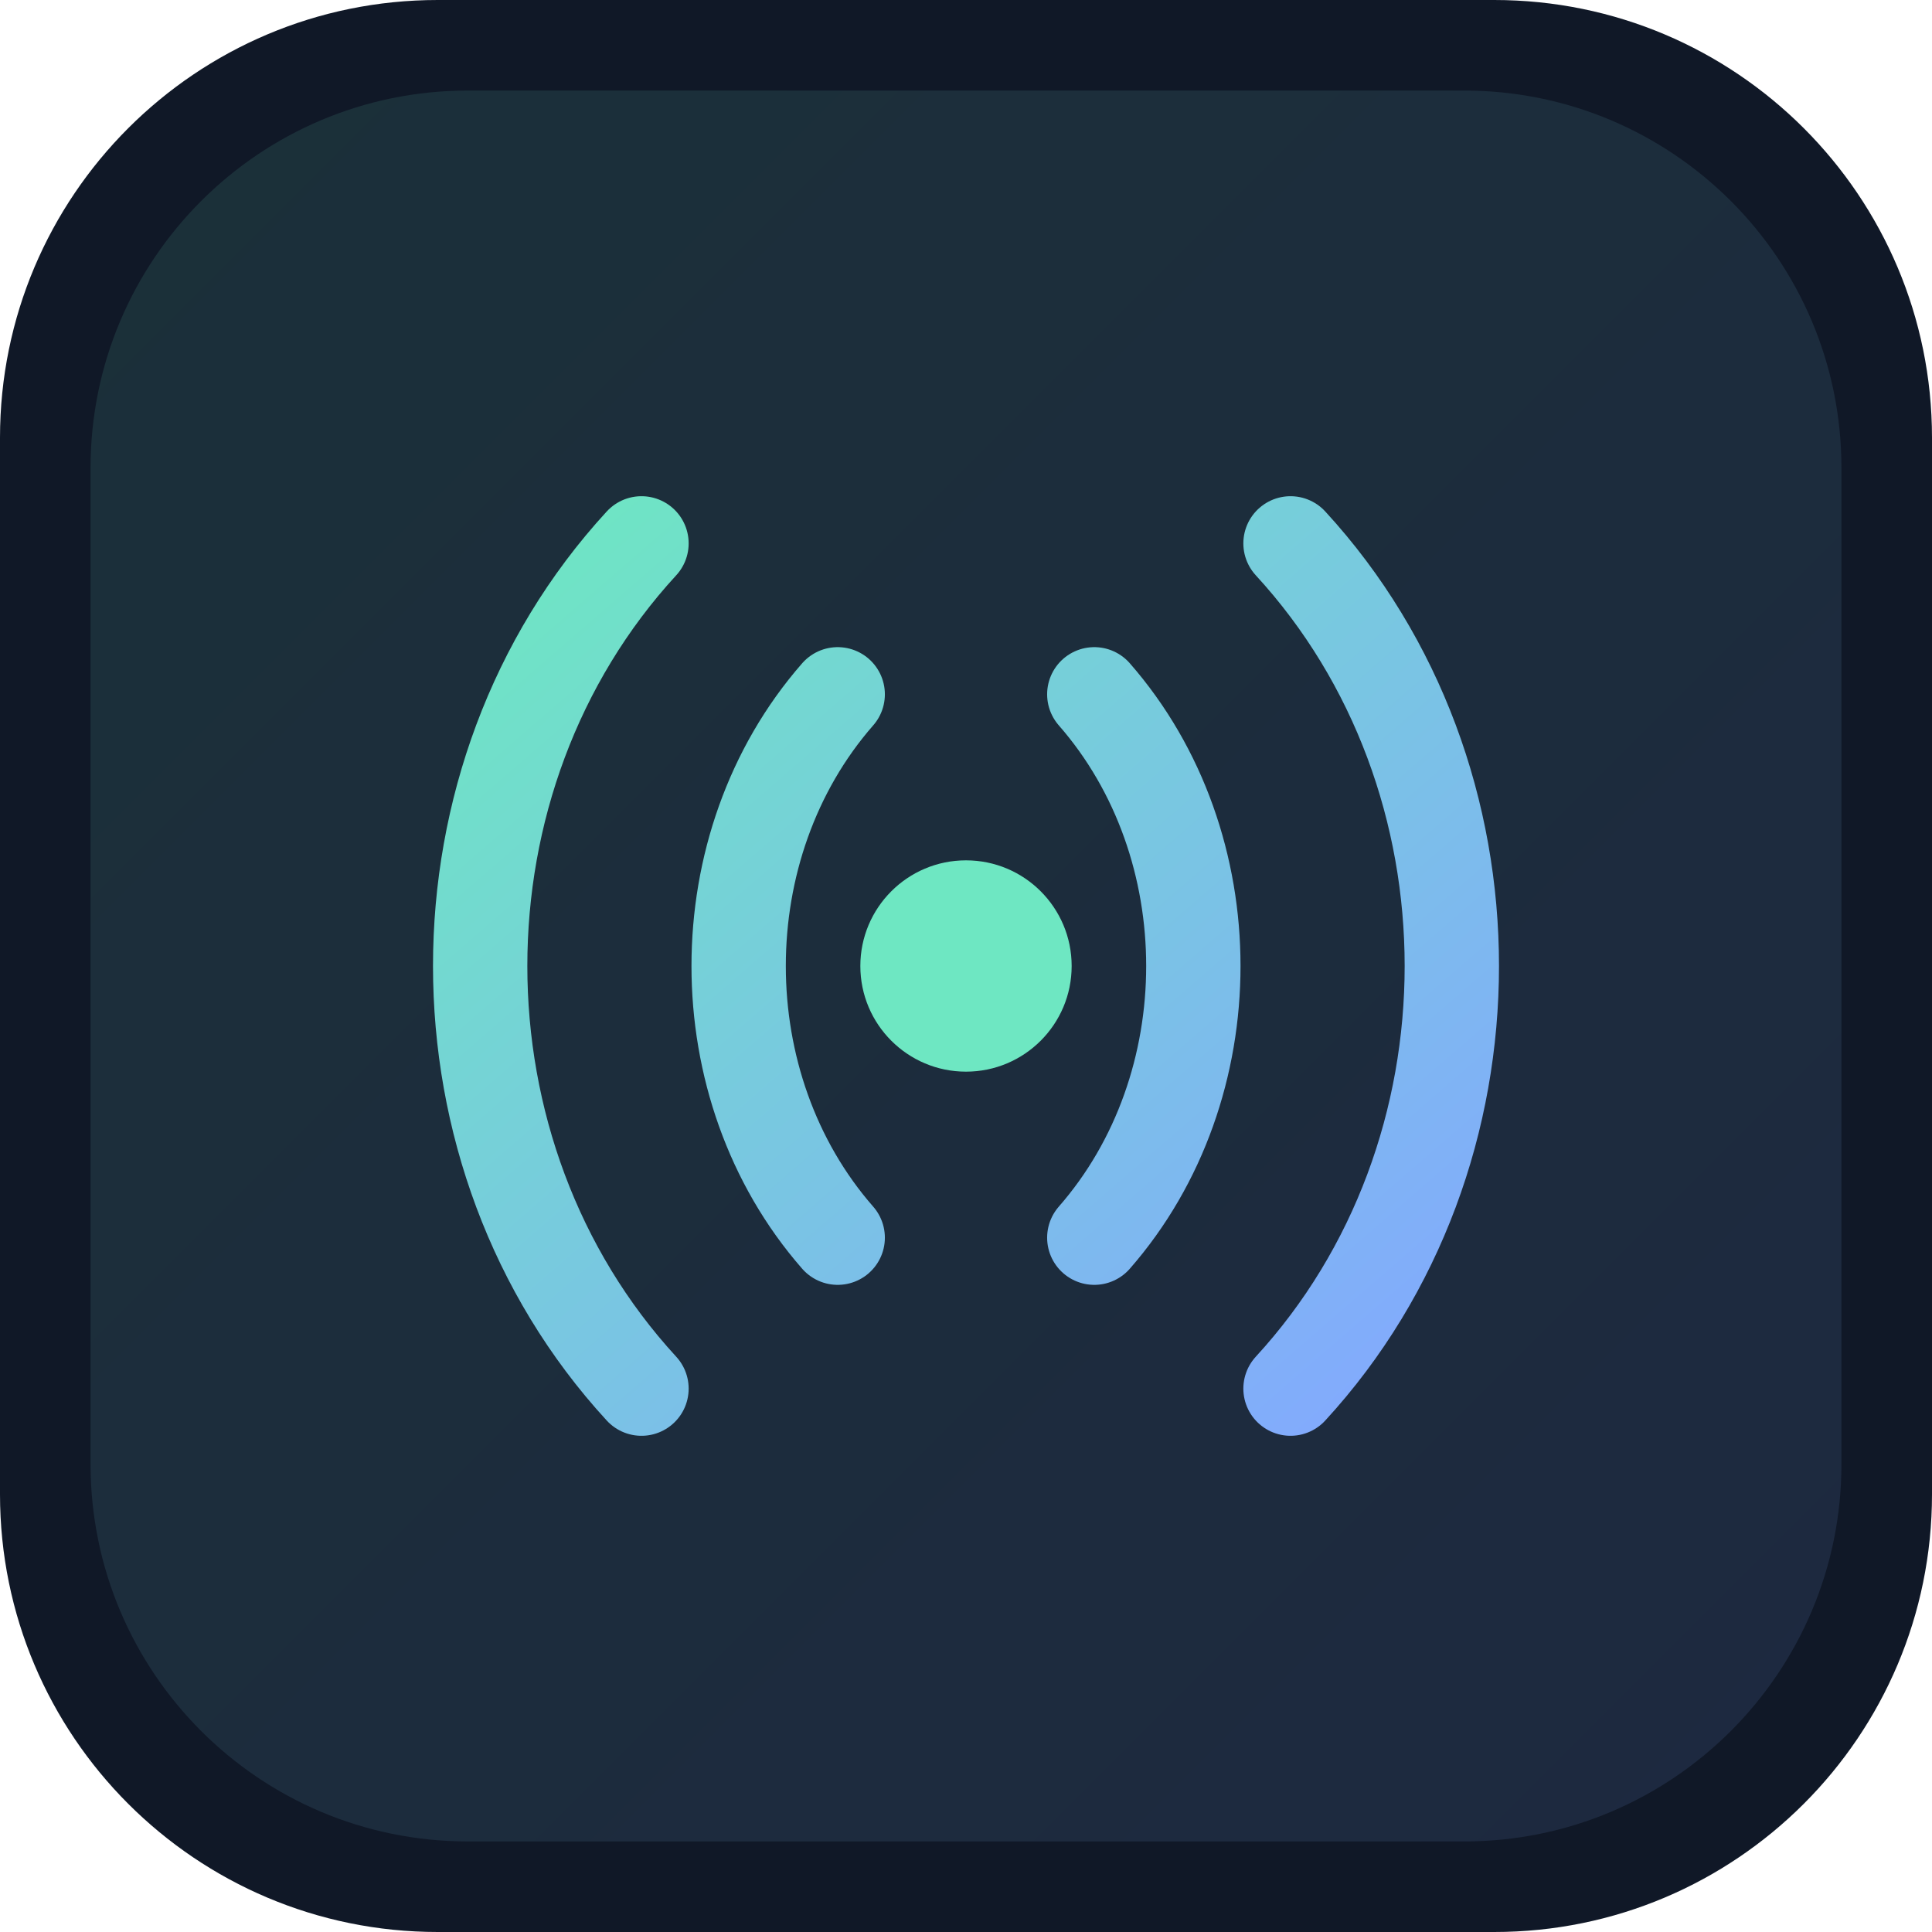
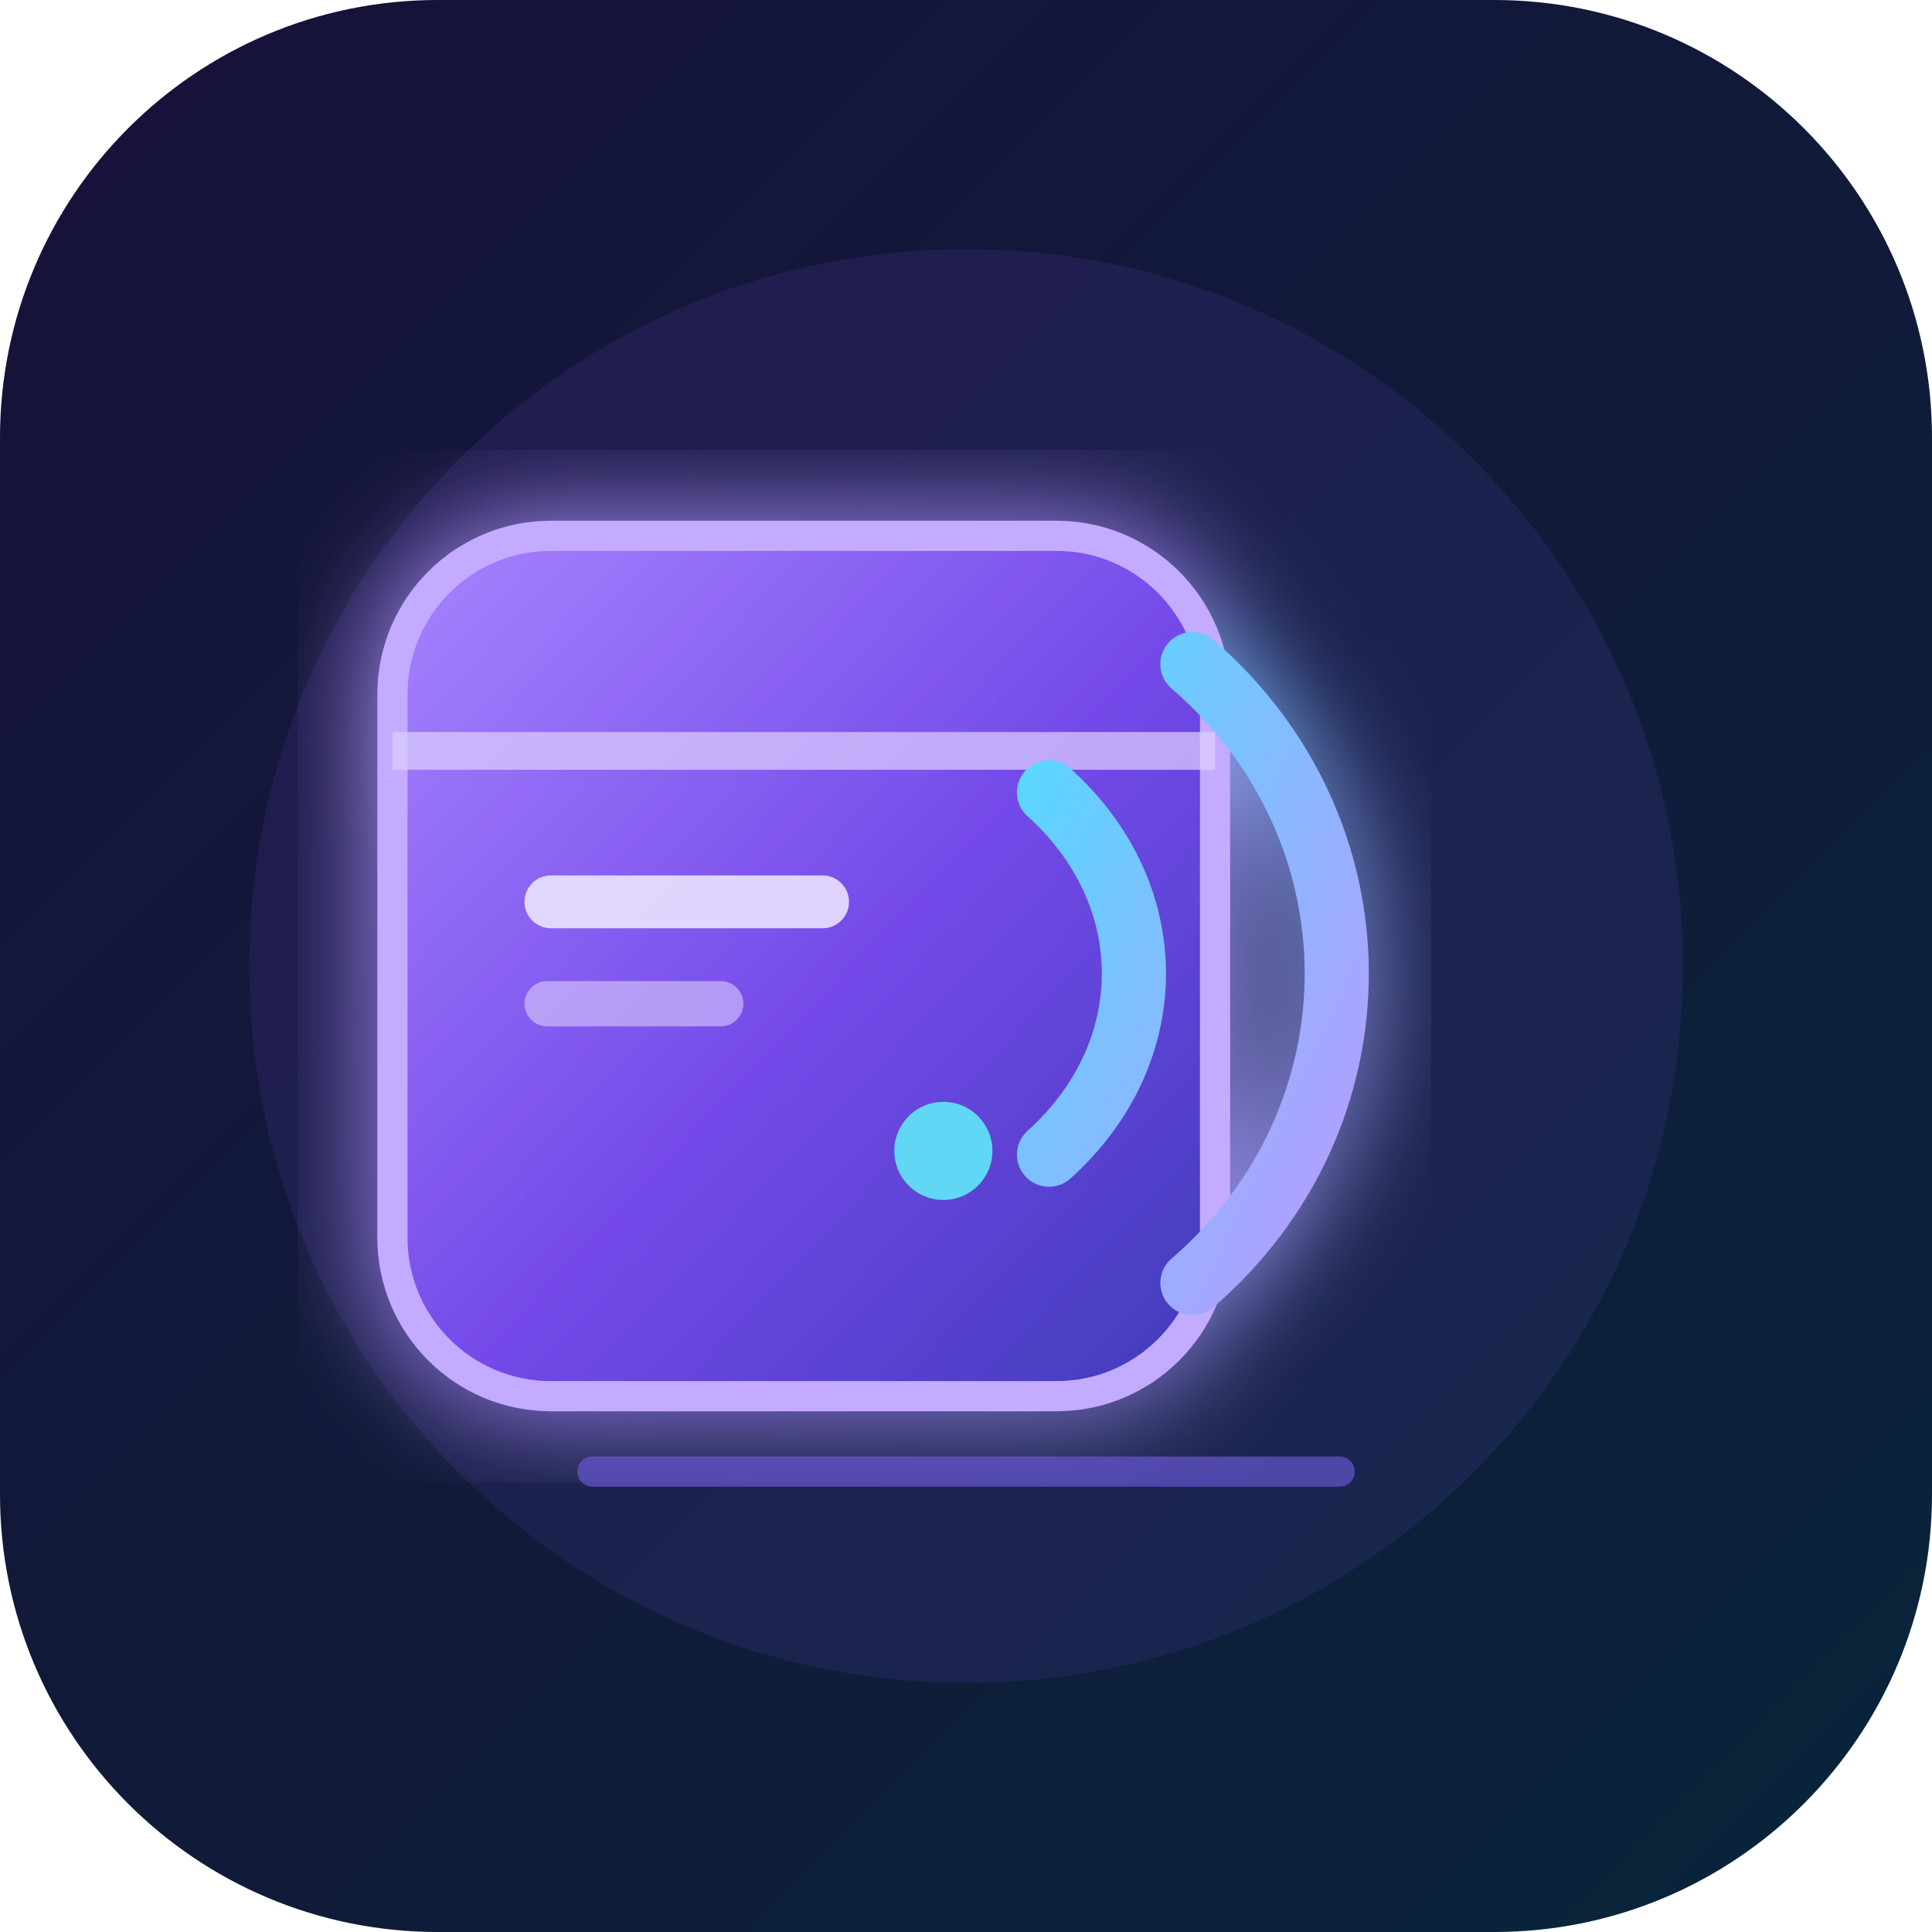
<svg xmlns="http://www.w3.org/2000/svg" viewBox="0 0 512 512">
  <defs>
-     <linearGradient id="g" x1="0" y1="0" x2="1" y2="1">
-       <stop stop-color="#6ee7c2" />
-       <stop offset="1" stop-color="#83a8ff" />
+     <linearGradient id="bg" x1="0" y1="0" x2="1" y2="1">
+       <stop stop-color="#17113A" />
+       <stop offset=".55" stop-color="#101B39" />
+       <stop offset="1" stop-color="#08263A" />
    </linearGradient>
+     <linearGradient id="card" x1="0" y1="0" x2="1" y2="1">
+       <stop stop-color="#A884FF" />
+       <stop offset=".55" stop-color="#7248E8" />
+       <stop offset="1" stop-color="#3F3CB8" />
+     </linearGradient>
+     <linearGradient id="wave" x1="0" y1="0" x2="1" y2="1">
+       <stop stop-color="#55D9FF" />
+       <stop offset="1" stop-color="#B99AFF" />
+     </linearGradient>
+     <filter id="glow">
+       <feGaussianBlur stdDeviation="14" result="b" />
+       <feMerge>
+         <feMergeNode in="b" />
+         <feMergeNode in="SourceGraphic" />
+       </feMerge>
+     </filter>
  </defs>
-   <rect width="512" height="512" rx="116" fill="#101827" />
-   <rect x="24" y="24" width="464" height="464" rx="100" fill="url(#g)" opacity=".12" />
-   <path d="M170 144c-57 62-57 162 0 224M222 184c-35 40-35 104 0 144M342 144c57 62 57 162 0 224M290 184c35 40 35 104 0 144" fill="none" stroke="url(#g)" stroke-width="25" stroke-linecap="round" />
-   <circle cx="256" cy="256" r="28" fill="#6ee7c2" />
+   <rect width="512" height="512" rx="116" fill="url(#bg)" />
+   <circle cx="256" cy="256" r="190" fill="#7655EC" opacity=".12" />
+   <g filter="url(#glow)">
+     <rect x="104" y="142" width="218" height="228" rx="42" fill="url(#card)" stroke="#C3ABFF" stroke-width="8" />
+     <path d="M104 199h218" stroke="#DCCEFF" stroke-width="10" opacity=".72" />
+     <rect x="139" y="232" width="86" height="14" rx="7" fill="#F5F0FF" opacity=".82" />
+     <rect x="139" y="260" width="58" height="12" rx="6" fill="#E1D7FF" opacity=".55" />
+     <path d="M278 210c30 27 30 69 0 96M316 176c51 44 51 120 0 164" fill="none" stroke="url(#wave)" stroke-width="17" stroke-linecap="round" />
+     <circle cx="250" cy="305" r="13" fill="#61D8F5" />
+   </g>
+   <path d="M157 390h198" stroke="#6C59D9" stroke-width="8" stroke-linecap="round" opacity=".65" />
</svg>
